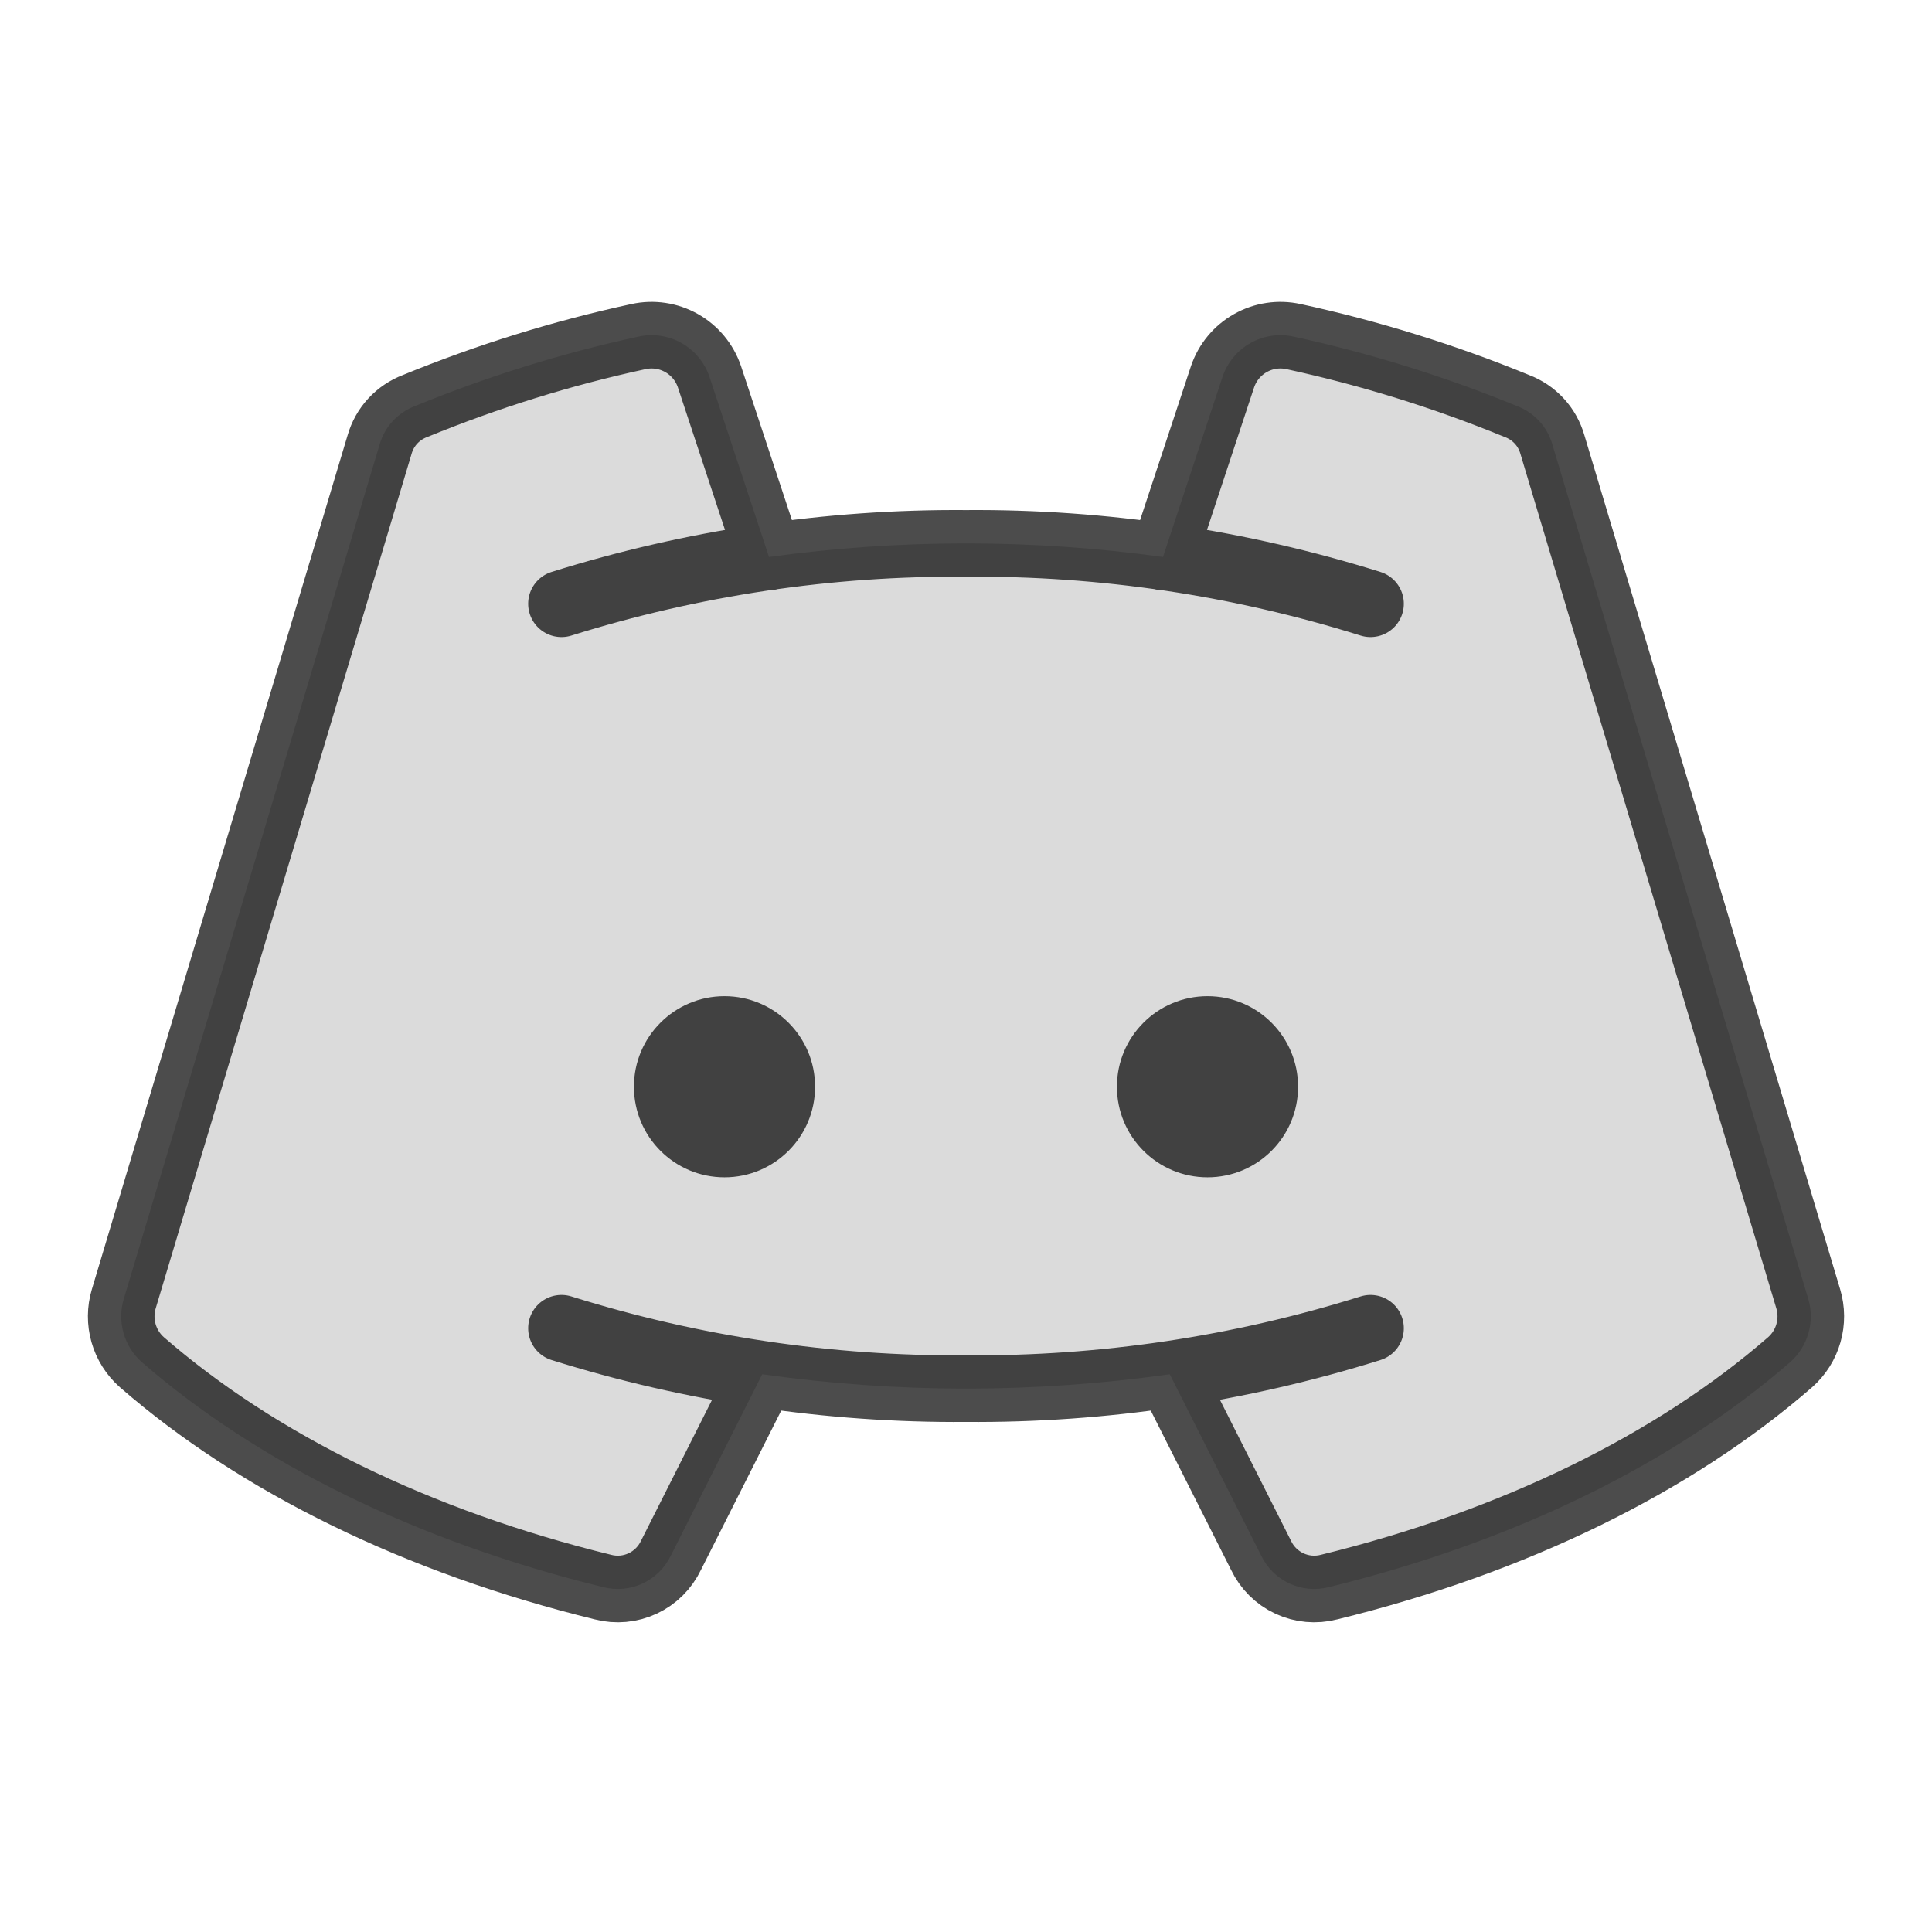
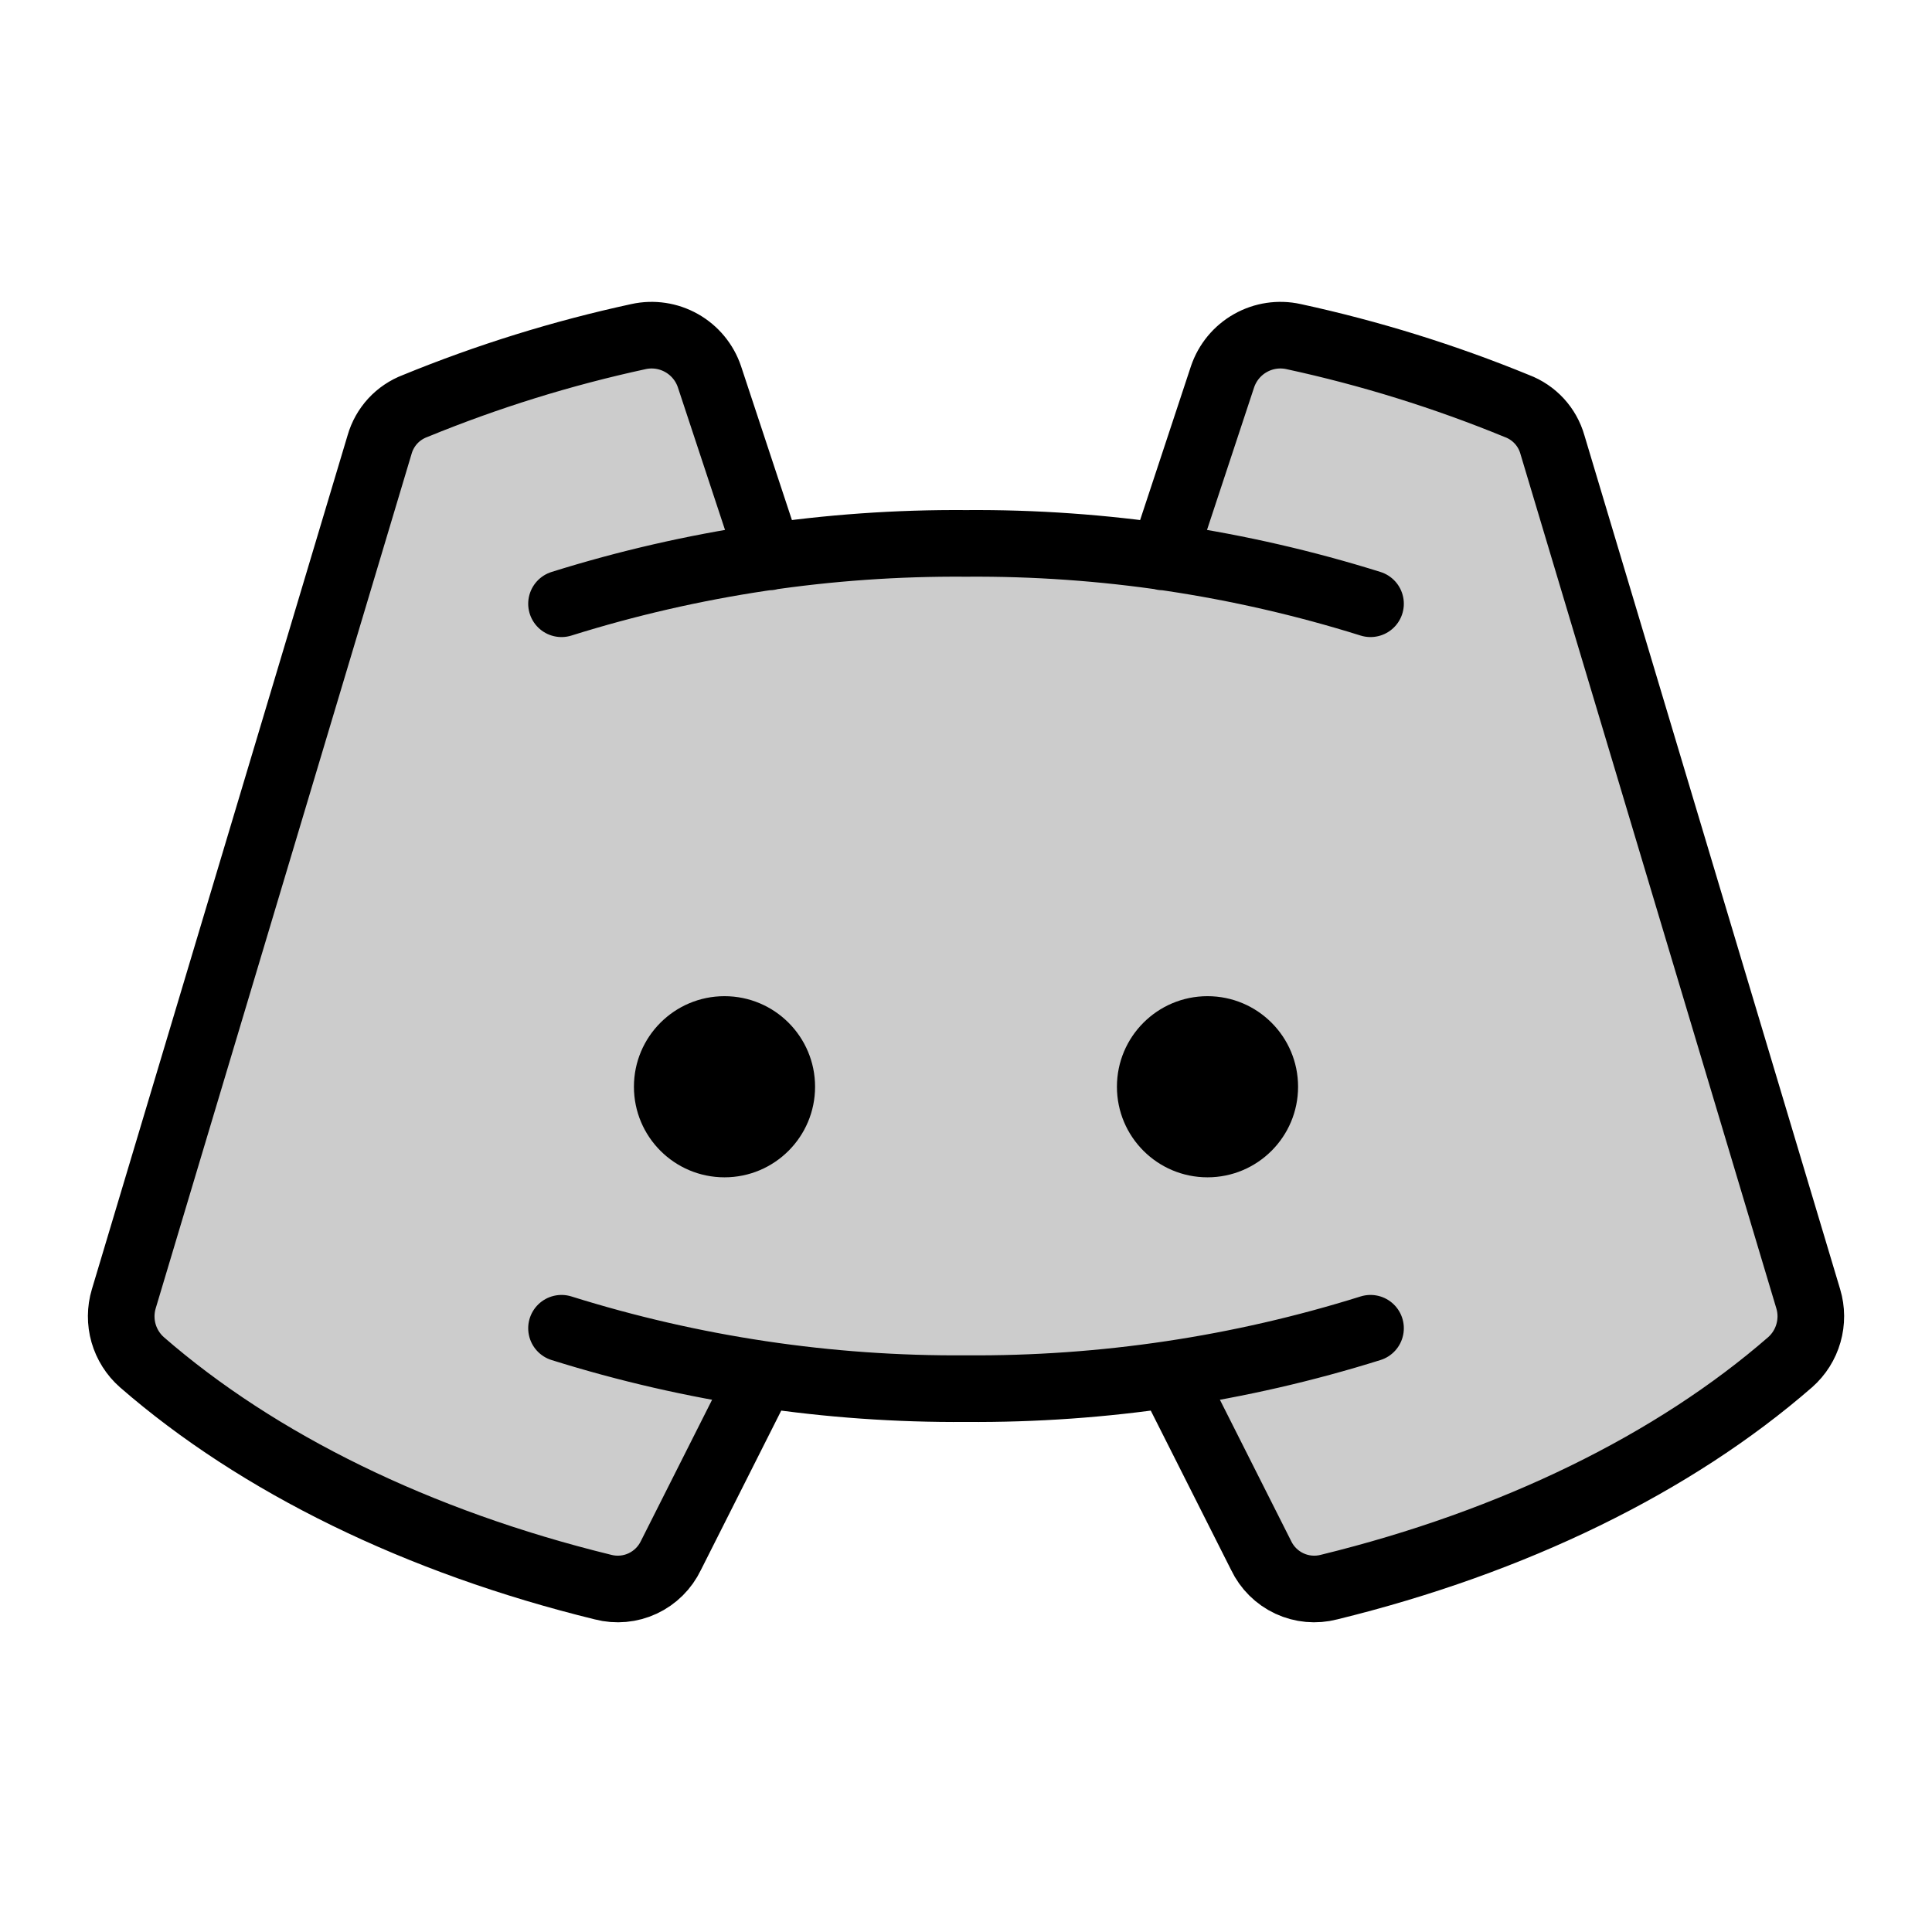
- <svg xmlns="http://www.w3.org/2000/svg" width="1em" height="1em" viewBox="0 0 58 58" fill="none">
-   <g id="Discord">
-     <path id="Vector" opacity="0.2" d="M22.883 41.257L20.142 46.695C19.965 47.065 19.665 47.363 19.293 47.537C18.921 47.711 18.5 47.749 18.102 47.646C12.552 46.287 7.749 43.931 4.259 40.895C3.996 40.663 3.805 40.36 3.709 40.023C3.613 39.685 3.615 39.328 3.716 38.992L11.396 13.345C11.471 13.082 11.606 12.841 11.791 12.64C11.976 12.44 12.206 12.285 12.461 12.189C14.631 11.299 16.875 10.601 19.167 10.105C19.608 10.008 20.068 10.077 20.461 10.299C20.854 10.52 21.151 10.879 21.297 11.306L23.087 16.72C27.01 16.177 30.99 16.177 34.913 16.72L36.703 11.306C36.849 10.879 37.146 10.52 37.539 10.299C37.932 10.077 38.392 10.008 38.833 10.105C41.125 10.601 43.369 11.299 45.539 12.189C45.795 12.285 46.024 12.44 46.209 12.64C46.394 12.841 46.529 13.082 46.604 13.345L54.285 38.992C54.385 39.328 54.388 39.685 54.291 40.023C54.195 40.36 54.004 40.663 53.741 40.895C50.252 43.931 45.449 46.287 39.898 47.646C39.5 47.749 39.079 47.711 38.707 47.537C38.335 47.363 38.035 47.065 37.859 46.695L35.117 41.257C33.091 41.542 31.047 41.686 29 41.688C26.953 41.686 24.91 41.542 22.883 41.257Z" fill="currentColor" fill-opacity="0.7" />
-     <path id="Union" fill-rule="evenodd" clip-rule="evenodd" d="M24.469 32.625C24.469 34.127 23.252 35.344 21.75 35.344C20.248 35.344 19.031 34.127 19.031 32.625C19.031 31.123 20.248 29.906 21.75 29.906C23.252 29.906 24.469 31.123 24.469 32.625ZM38.969 32.625C38.969 34.127 37.752 35.344 36.25 35.344C34.748 35.344 33.531 34.127 33.531 32.625C33.531 31.123 34.748 29.906 36.25 29.906C37.752 29.906 38.969 31.123 38.969 32.625Z" fill="currentColor" fill-opacity="0.7" />
-     <path id="Vector_2" d="M16.856 18.125C20.785 16.894 24.883 16.282 29 16.313C33.118 16.282 37.215 16.894 41.144 18.125M41.144 39.875C37.215 41.106 33.118 41.718 29 41.688C24.883 41.718 20.785 41.106 16.856 39.875M35.117 41.257L37.859 46.695C38.035 47.065 38.335 47.363 38.707 47.537C39.079 47.711 39.5 47.749 39.898 47.646C45.449 46.287 50.252 43.931 53.741 40.895C54.004 40.663 54.195 40.36 54.291 40.023C54.388 39.685 54.385 39.328 54.285 38.992L46.604 13.345C46.529 13.082 46.394 12.841 46.209 12.64C46.024 12.44 45.795 12.285 45.539 12.189C43.369 11.299 41.125 10.601 38.833 10.105C38.392 10.008 37.932 10.077 37.539 10.299C37.146 10.52 36.849 10.879 36.703 11.306L34.913 16.72M22.883 41.257L20.142 46.695C19.965 47.065 19.665 47.363 19.293 47.537C18.921 47.711 18.5 47.749 18.102 47.646C12.552 46.287 7.749 43.931 4.259 40.895C3.996 40.663 3.805 40.36 3.709 40.023C3.613 39.685 3.615 39.328 3.716 38.992L11.396 13.345C11.471 13.082 11.606 12.841 11.791 12.64C11.976 12.44 12.206 12.285 12.461 12.189C14.631 11.299 16.875 10.601 19.167 10.105C19.608 10.008 20.068 10.077 20.461 10.299C20.854 10.52 21.151 10.879 21.297 11.306L23.087 16.72" stroke="currentColor" stroke-opacity="0.7" stroke-width="2" stroke-linecap="round" stroke-linejoin="round" />
-   </g>
+ <svg xmlns="http://www.w3.org/2000/svg" width="58" height="58" viewBox="0 0 58 58" fill="none">
+   <path opacity="0.2" d="M22.883 41.257L20.142 46.695C19.965 47.065 19.665 47.363 19.293 47.537C18.921 47.711 18.5 47.749 18.103 47.646C12.552 46.287 7.749 43.931 4.26 40.895C3.997 40.663 3.806 40.36 3.709 40.023C3.613 39.685 3.615 39.328 3.716 38.992L11.396 13.345C11.471 13.082 11.607 12.841 11.791 12.64C11.976 12.44 12.206 12.285 12.461 12.189C14.631 11.299 16.875 10.601 19.168 10.105C19.608 10.008 20.069 10.077 20.462 10.299C20.854 10.52 21.152 10.879 21.297 11.306L23.087 16.72C27.011 16.177 30.99 16.177 34.914 16.72L36.703 11.306C36.849 10.879 37.146 10.52 37.539 10.299C37.932 10.077 38.393 10.008 38.833 10.105C41.125 10.601 43.37 11.299 45.539 12.189C45.795 12.285 46.024 12.44 46.209 12.64C46.394 12.841 46.529 13.082 46.604 13.345L54.285 38.992C54.386 39.328 54.388 39.685 54.291 40.023C54.195 40.36 54.004 40.663 53.741 40.895C50.252 43.931 45.449 46.287 39.898 47.646C39.501 47.749 39.08 47.711 38.707 47.537C38.335 47.363 38.035 47.065 37.859 46.695L35.117 41.257C33.091 41.542 31.047 41.686 29 41.688C26.954 41.686 24.91 41.542 22.883 41.257Z" fill="currentColor" fill-opacity="2" />
+   <path fill-rule="evenodd" clip-rule="evenodd" d="M24.469 32.625C24.469 34.127 23.252 35.344 21.75 35.344C20.248 35.344 19.031 34.127 19.031 32.625C19.031 31.123 20.248 29.906 21.75 29.906C23.252 29.906 24.469 31.123 24.469 32.625ZM38.969 32.625C38.969 34.127 37.752 35.344 36.25 35.344C34.748 35.344 33.531 34.127 33.531 32.625C33.531 31.123 34.748 29.906 36.25 29.906C37.752 29.906 38.969 31.123 38.969 32.625Z" fill="currentColor" fill-opacity="1" />
+   <path d="M16.857 18.125C20.786 16.894 24.883 16.282 29 16.313C33.118 16.282 37.215 16.894 41.144 18.125M41.144 39.875C37.215 41.106 33.118 41.718 29 41.688C24.883 41.718 20.786 41.106 16.857 39.875M35.117 41.257L37.859 46.695C38.035 47.065 38.335 47.363 38.707 47.537C39.08 47.711 39.501 47.749 39.898 47.646C45.449 46.287 50.252 43.931 53.741 40.895C54.004 40.663 54.195 40.36 54.291 40.023C54.388 39.685 54.386 39.328 54.285 38.992L46.604 13.345C46.529 13.082 46.394 12.841 46.209 12.64C46.024 12.44 45.795 12.285 45.539 12.189C43.37 11.299 41.125 10.601 38.833 10.105C38.393 10.008 37.932 10.077 37.539 10.299C37.146 10.52 36.849 10.879 36.703 11.306L34.914 16.72M22.883 41.257L20.142 46.695C19.965 47.065 19.665 47.363 19.293 47.537C18.921 47.711 18.5 47.749 18.103 47.646C12.552 46.287 7.749 43.931 4.26 40.895C3.997 40.663 3.806 40.36 3.709 40.023C3.613 39.685 3.615 39.328 3.716 38.992L11.396 13.345C11.471 13.082 11.607 12.841 11.791 12.64C11.976 12.44 12.206 12.285 12.461 12.189C14.631 11.299 16.875 10.601 19.168 10.105C19.608 10.008 20.069 10.077 20.462 10.299C20.854 10.52 21.152 10.879 21.297 11.306L23.087 16.72" stroke="currentColor" stroke-opacity="1" stroke-width="2" stroke-linecap="round" stroke-linejoin="round" />
</svg>
